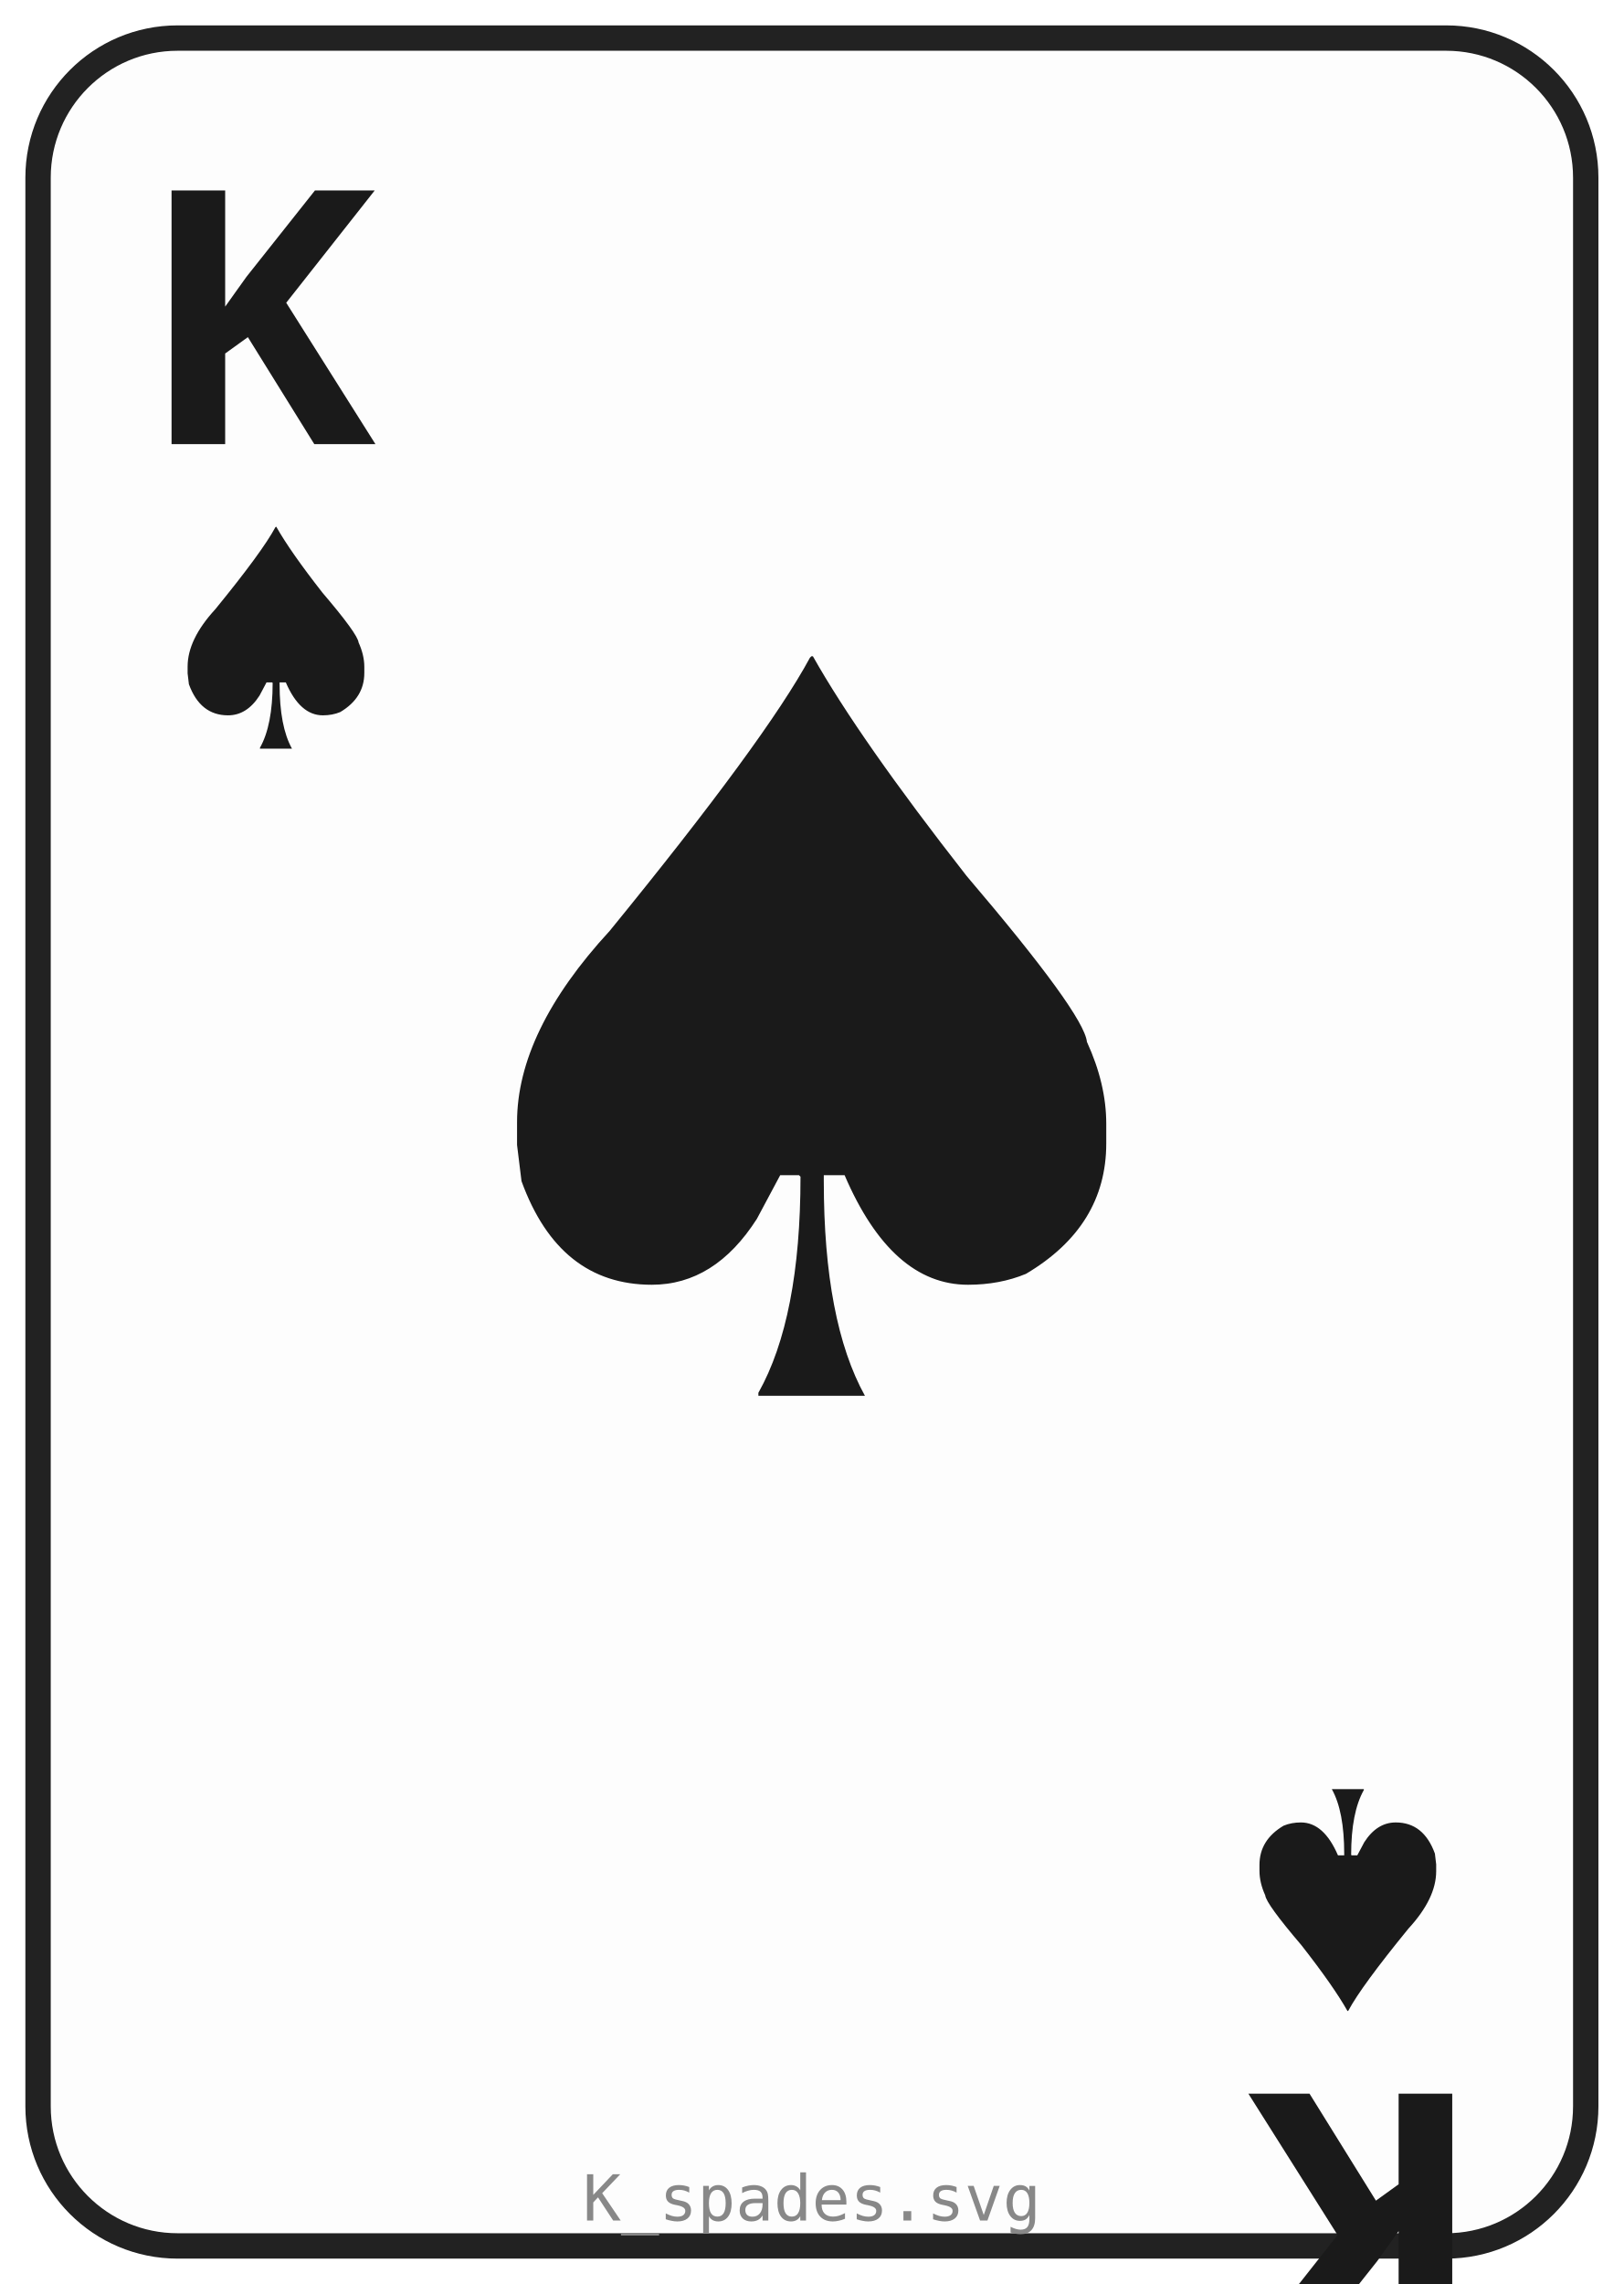
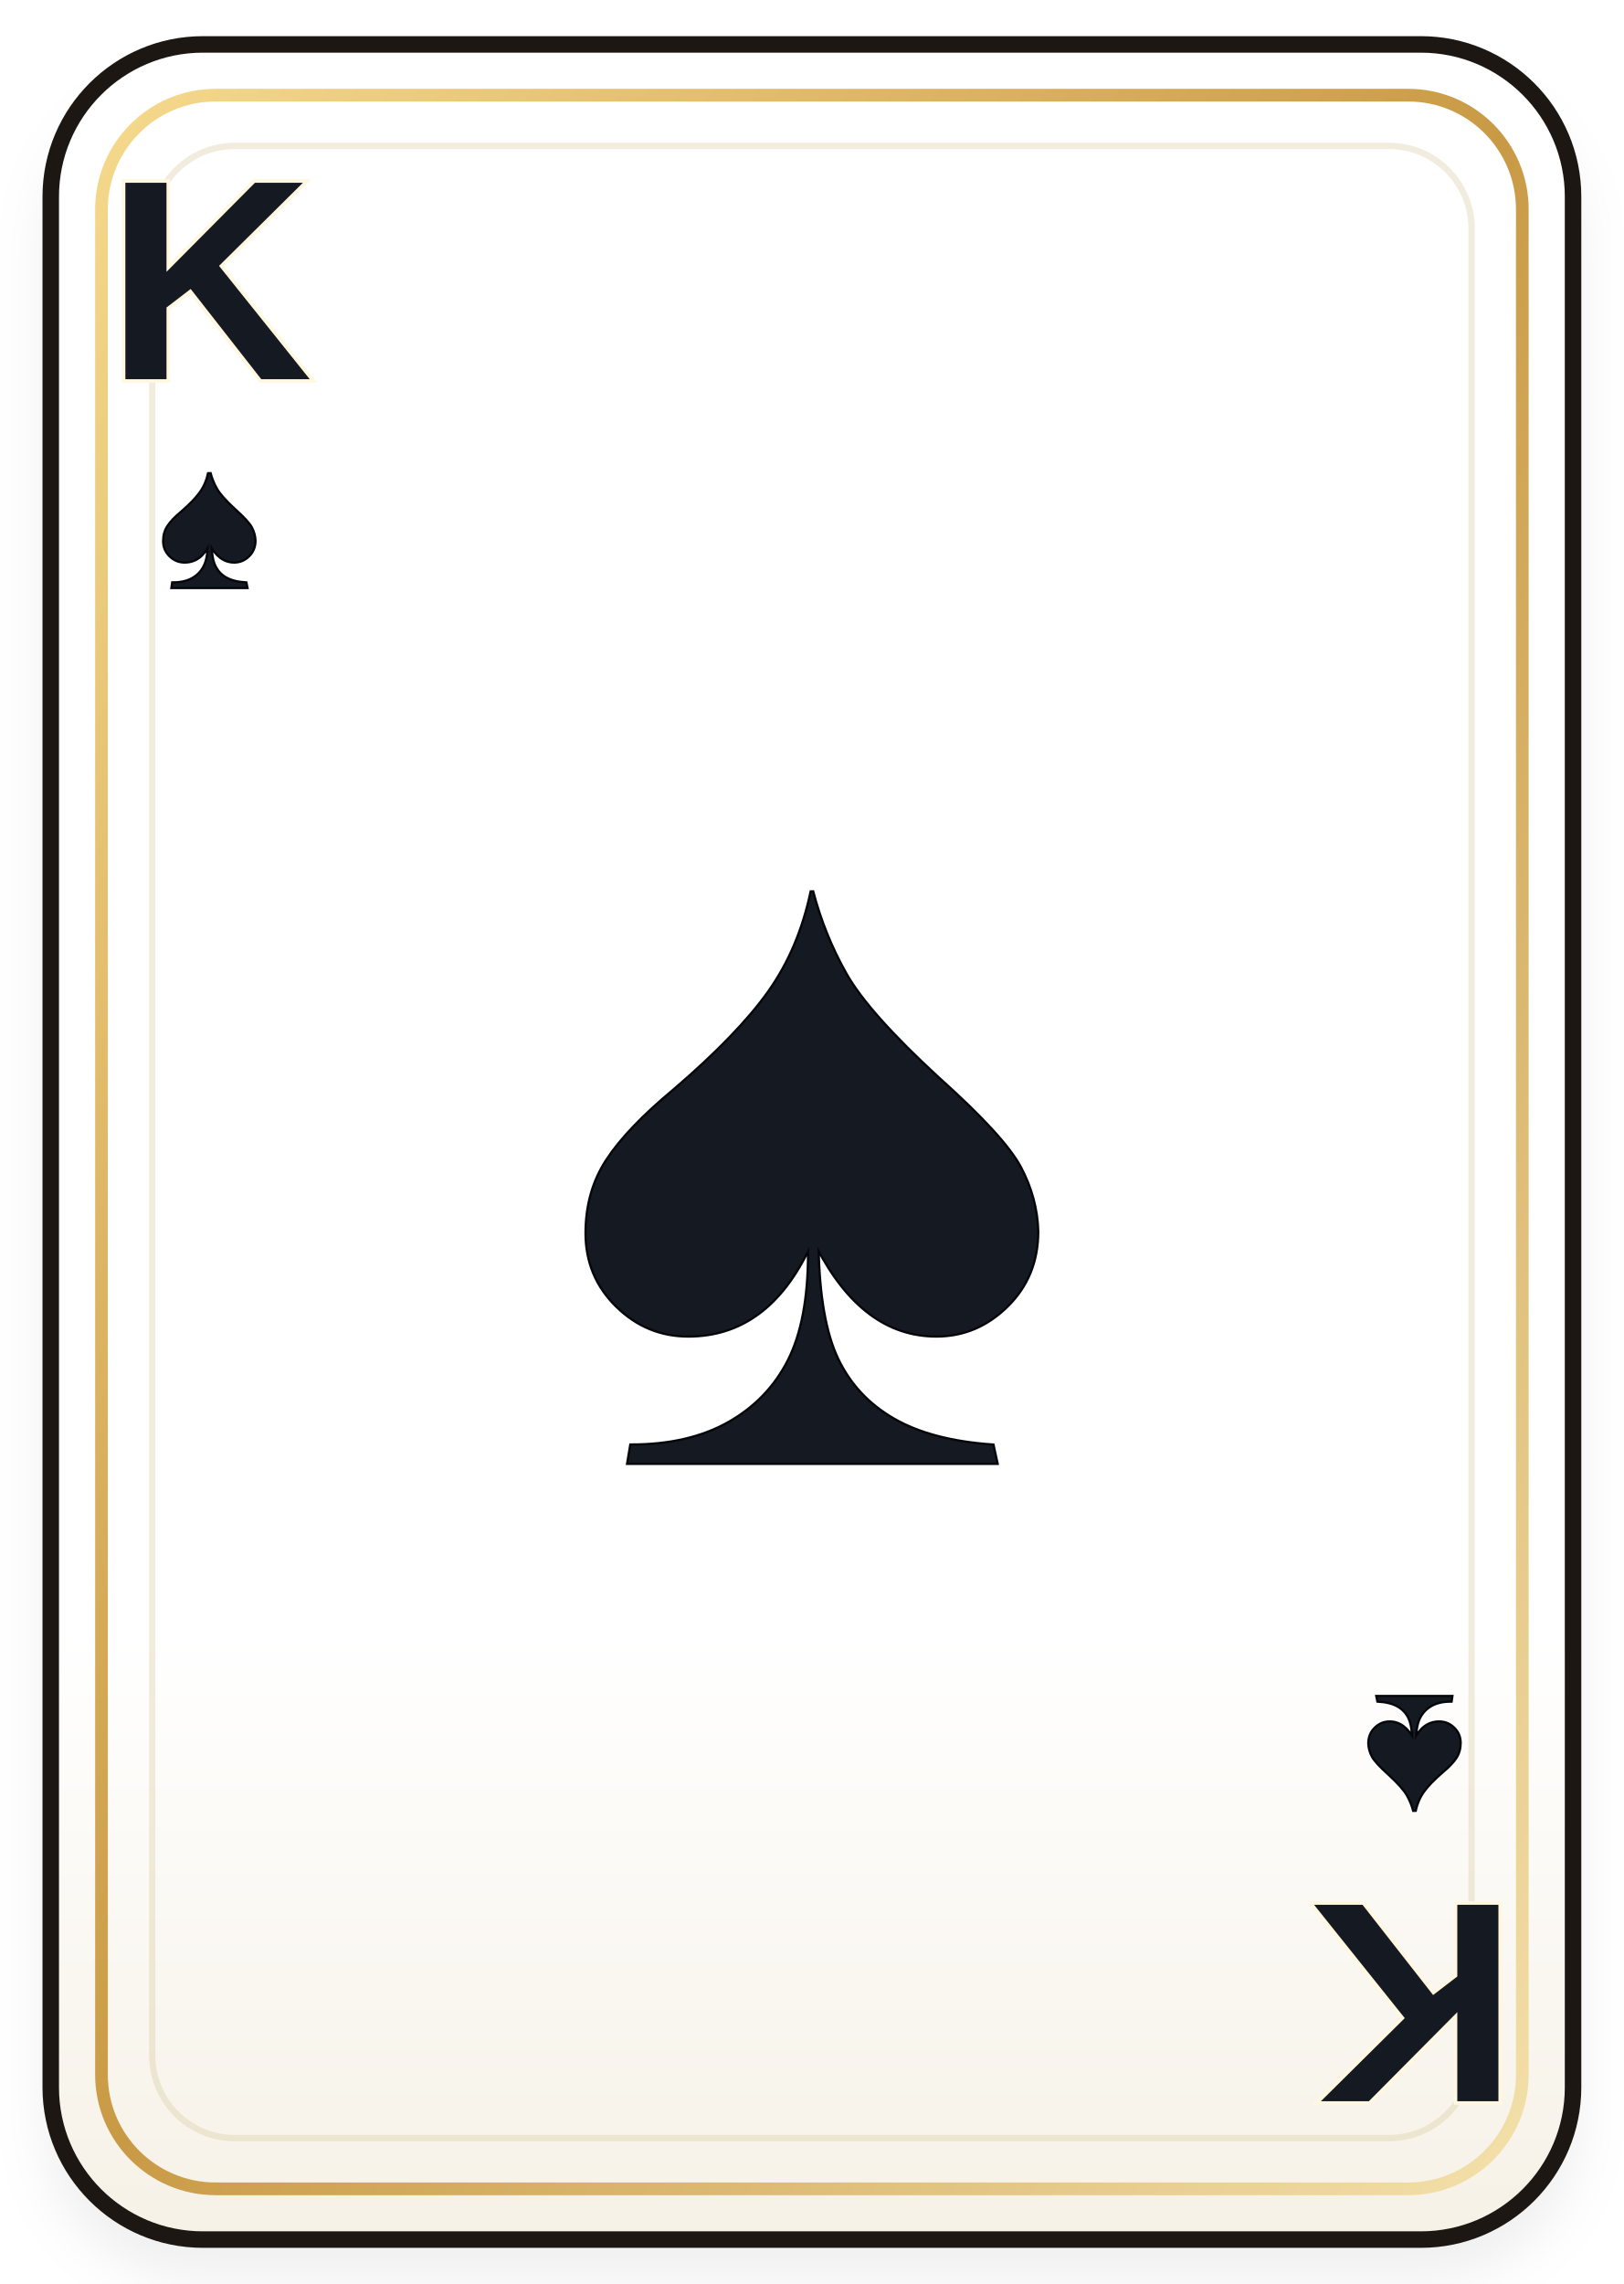
<svg xmlns="http://www.w3.org/2000/svg" viewBox="0 0 256 360" width="256" height="360">
-   <rect x="6" y="6" width="244" height="348" rx="22" ry="22" fill="#fdfdfd" stroke="#222" stroke-width="4" />
-   <g font-family="'Trebuchet MS', sans-serif" font-weight="700" fill="#1a1a1a">
-     <text x="22" y="70" font-size="56" text-anchor="start">K</text>
-     <text x="22" y="118" font-size="48" text-anchor="start" font-family="serif">♠</text>
-     <g transform="translate(234 330) rotate(180)">
-       <text x="0" y="0" font-size="56">K</text>
-       <text x="0" y="48" font-size="48" font-family="serif">♠</text>
-     </g>
-     <text x="128" y="220" font-size="160" font-family="serif" text-anchor="middle">♠</text>
+   <defs>
+     <linearGradient id="card-k-spades-paper" x1="0" y1="0" x2="0" y2="1">
+       <stop offset="0" stop-color="#ffffff" />
+       <stop offset="0.72" stop-color="#ffffff" />
+       <stop offset="1" stop-color="#f6f1e6" />
+     </linearGradient>
+     <linearGradient id="card-k-spades-gold" x1="0" y1="0" x2="1" y2="1">
+       <stop offset="0" stop-color="#f5d98c" />
+       <stop offset="0.5" stop-color="#c99a45" />
+       <stop offset="1" stop-color="#f3e0aa" />
+     </linearGradient>
+     <filter id="card-k-spades-shadow" x="-12%" y="-12%" width="124%" height="124%">
+       <feDropShadow dx="0" dy="6" stdDeviation="4" flood-color="#000000" flood-opacity="0.24" />
+     </filter>
+   </defs>
+   <rect x="7" y="8" width="242" height="345" rx="24" fill="#15100c" opacity="0.26" filter="url(#card-k-spades-shadow)" />
+   <rect x="8" y="7" width="240" height="346" rx="24" fill="url(#card-k-spades-paper)" stroke="#1c1712" stroke-width="2.6" />
+   <rect x="16" y="15" width="224" height="330" rx="18" fill="none" stroke="url(#card-k-spades-gold)" stroke-width="2" />
+   <rect x="24" y="23" width="208" height="314" rx="13" fill="none" stroke="#d8c89e" stroke-opacity="0.34" stroke-width="1" />
+   <g>
+     <text transform="translate(128 188)" x="0" y="0" font-size="150" text-anchor="middle" dominant-baseline="middle" fill="#151922" stroke="#04060a" stroke-width="0.7" paint-order="stroke fill" font-family="Georgia, 'Times New Roman', serif" font-weight="700">♠</text>
  </g>
-   <text x="128" y="350" font-size="10" text-anchor="middle" fill="#888" font-family="monospace">K_spades.svg</text>
+   <g>
+     <text transform="translate(33 47)" x="0" y="0" font-size="45" text-anchor="middle" dominant-baseline="middle" fill="#151922" stroke="#fff7df" stroke-width="1.1" paint-order="stroke fill" font-family="'Trebuchet MS', Arial, sans-serif" font-weight="900">K</text>
+     <text transform="translate(33 84)" x="0" y="0" font-size="30" text-anchor="middle" dominant-baseline="middle" fill="#151922" stroke="#04060a" stroke-width="0.7" paint-order="stroke fill" font-family="Georgia, 'Times New Roman', serif" font-weight="700">♠</text>
+   </g>
+   <g transform="translate(256 360) rotate(180)">
+     <text transform="translate(33 47)" x="0" y="0" font-size="45" text-anchor="middle" dominant-baseline="middle" fill="#151922" stroke="#fff7df" stroke-width="1.1" paint-order="stroke fill" font-family="'Trebuchet MS', Arial, sans-serif" font-weight="900">K</text>
+     <text transform="translate(33 84)" x="0" y="0" font-size="30" text-anchor="middle" dominant-baseline="middle" fill="#151922" stroke="#04060a" stroke-width="0.7" paint-order="stroke fill" font-family="Georgia, 'Times New Roman', serif" font-weight="700">♠</text>
+   </g>
</svg>
